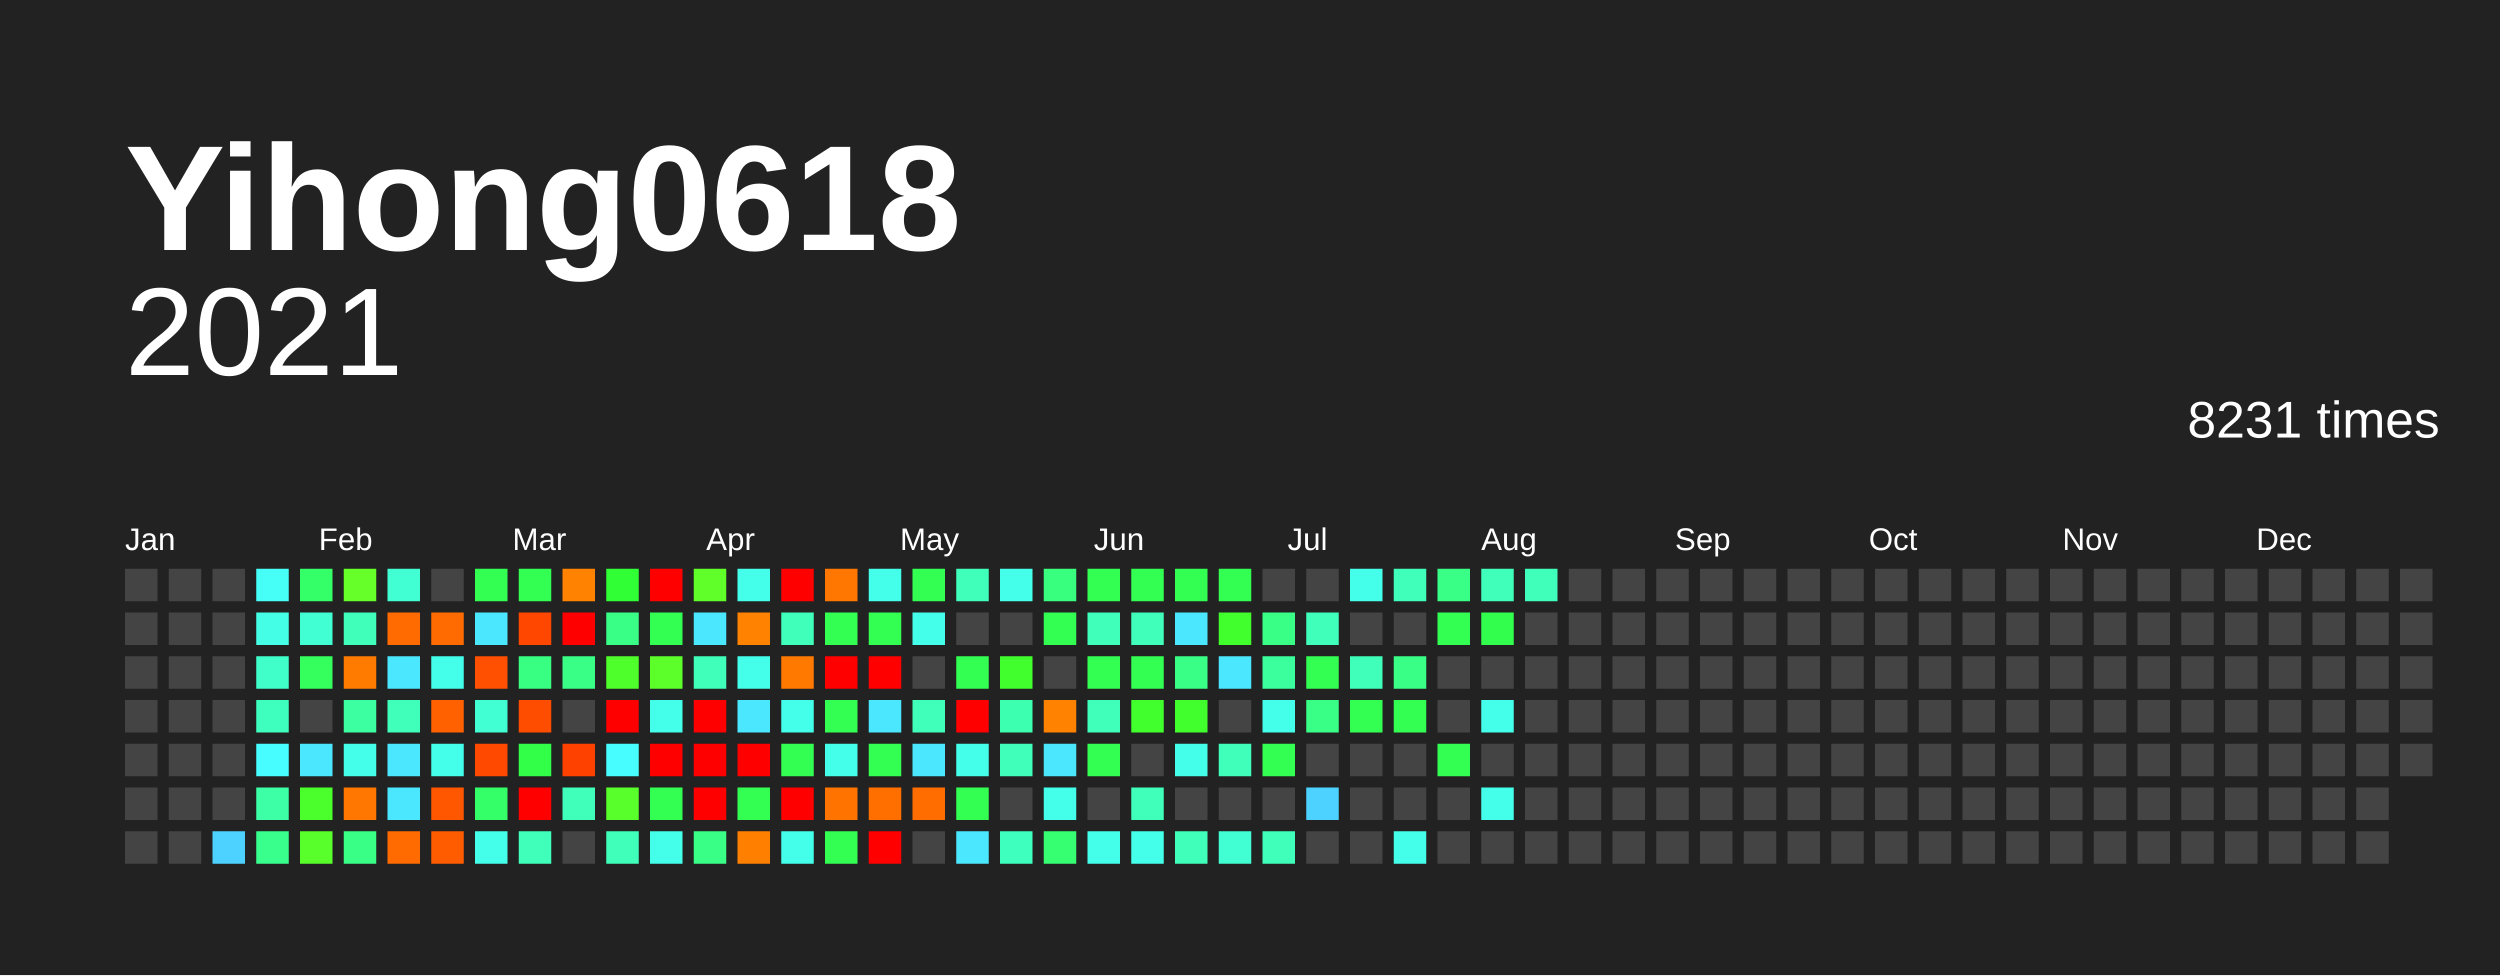
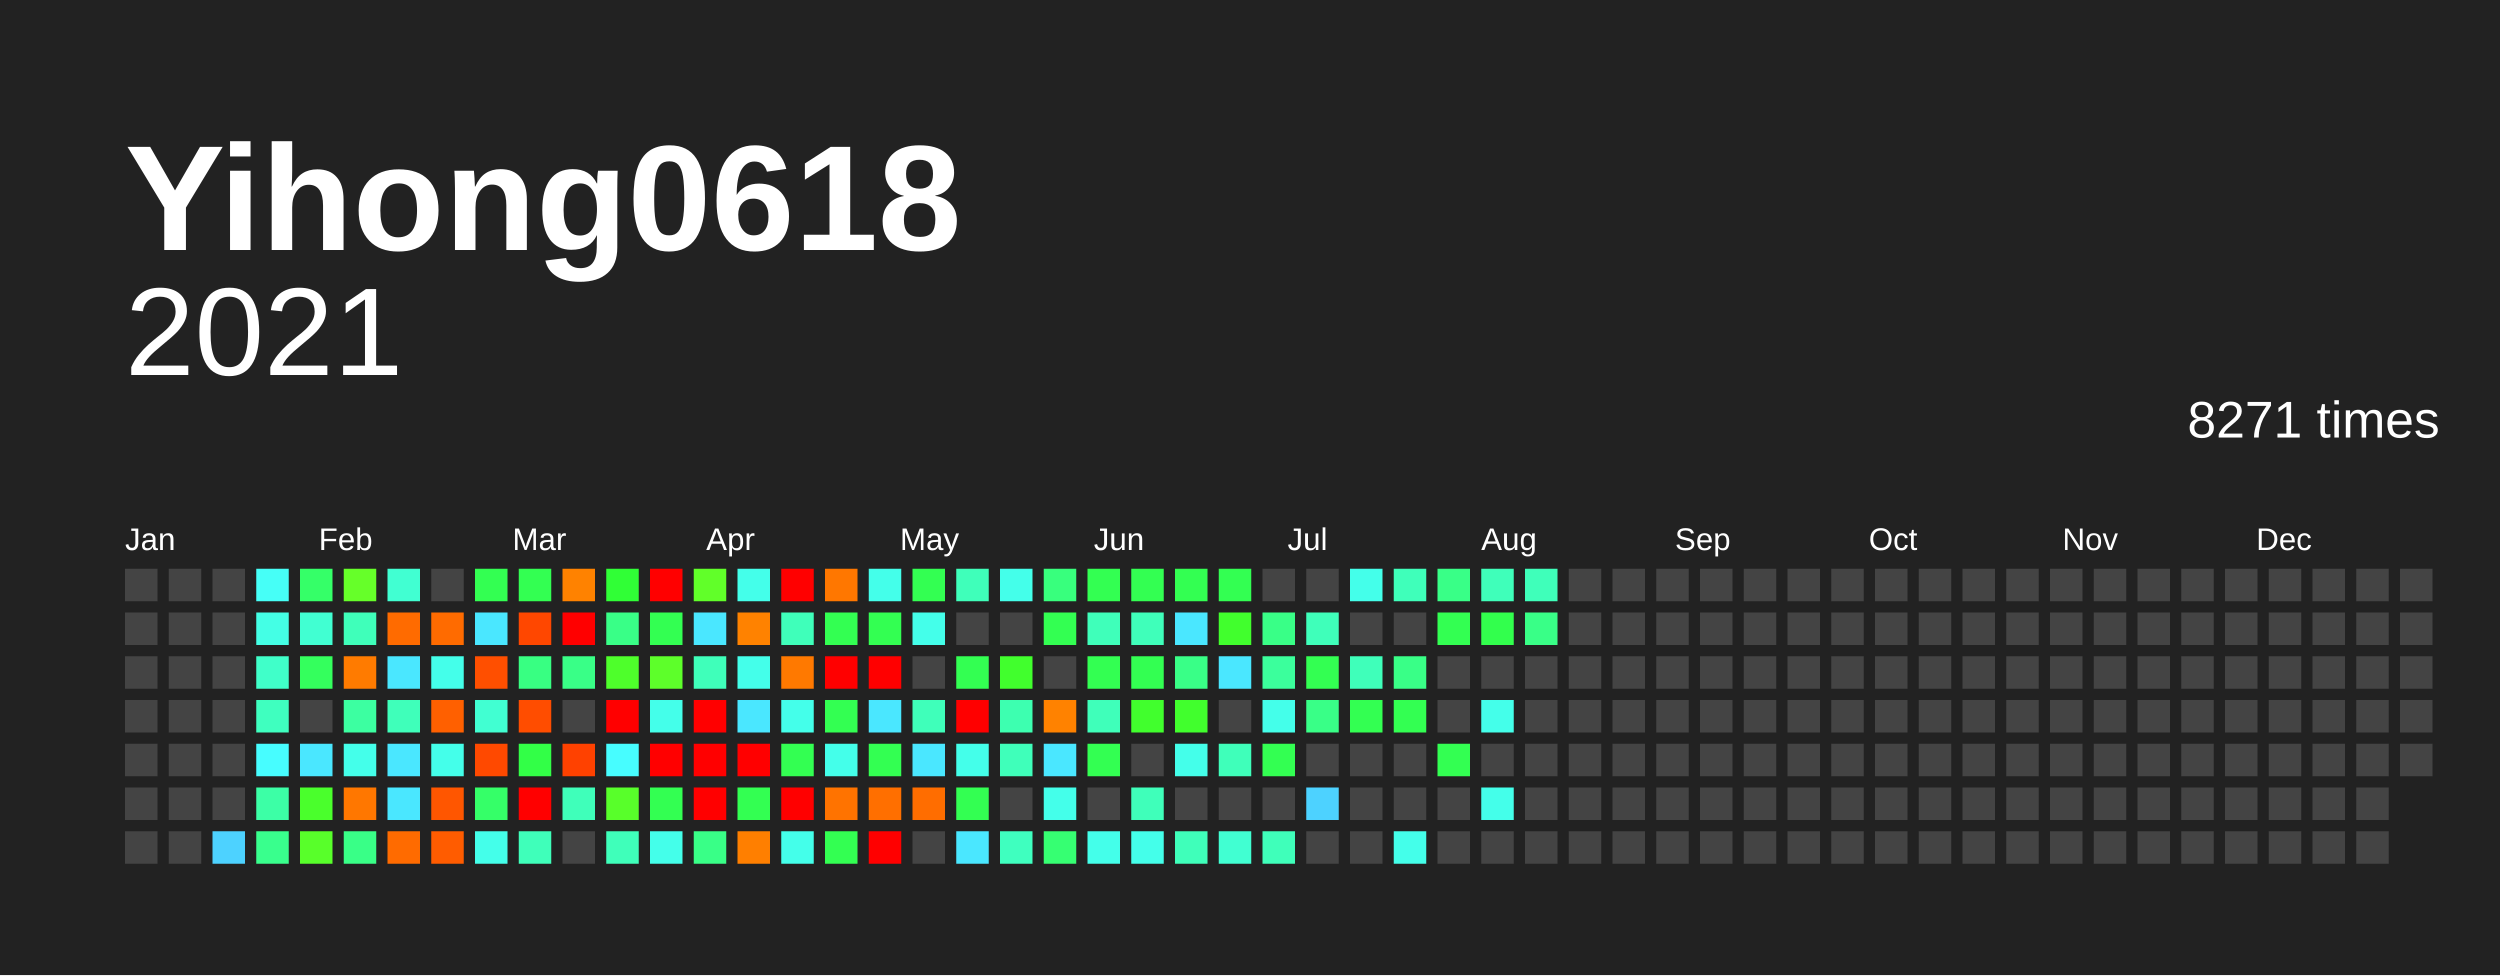
<svg xmlns="http://www.w3.org/2000/svg" baseProfile="full" height="78mm" version="1.1" viewBox="0,0,200,78" width="200mm">
  <defs />
  <rect fill="#222222" height="78" width="200" x="0" y="0" />
  <text fill="#FFFFFF" style="font-size:12px; font-family:Arial; font-weight:bold;" x="10" y="20">Yihong0618</text>
  <text alignment-baseline="hanging" fill="#FFFFFF" style="font-size:10.0px; font-family:Arial;" x="10" y="30">2021</text>
-   <text alignment-baseline="hanging" fill="#FFFFFF" style="font-size:4.125px; font-family:Arial;" x="175" y="35">8231 times</text>
+   <text alignment-baseline="hanging" fill="#FFFFFF" style="font-size:4.125px; font-family:Arial;" x="175" y="35">8271 times</text>
  <text fill="#FFFFFF" style="font-size:2.5px; font-family:Arial" x="10.0" y="44">Jan</text>
  <text fill="#FFFFFF" style="font-size:2.5px; font-family:Arial" x="25.5" y="44">Feb</text>
  <text fill="#FFFFFF" style="font-size:2.5px; font-family:Arial" x="41.0" y="44">Mar</text>
  <text fill="#FFFFFF" style="font-size:2.5px; font-family:Arial" x="56.5" y="44">Apr</text>
  <text fill="#FFFFFF" style="font-size:2.5px; font-family:Arial" x="72.0" y="44">May</text>
  <text fill="#FFFFFF" style="font-size:2.5px; font-family:Arial" x="87.5" y="44">Jun</text>
  <text fill="#FFFFFF" style="font-size:2.5px; font-family:Arial" x="103.0" y="44">Jul</text>
  <text fill="#FFFFFF" style="font-size:2.5px; font-family:Arial" x="118.5" y="44">Aug</text>
  <text fill="#FFFFFF" style="font-size:2.5px; font-family:Arial" x="134.0" y="44">Sep</text>
  <text fill="#FFFFFF" style="font-size:2.5px; font-family:Arial" x="149.5" y="44">Oct</text>
  <text fill="#FFFFFF" style="font-size:2.5px; font-family:Arial" x="165.0" y="44">Nov</text>
  <text fill="#FFFFFF" style="font-size:2.5px; font-family:Arial" x="180.5" y="44">Dec</text>
  <rect fill="#444444" height="2.6" width="2.6" x="10.0" y="45.5" />
  <rect fill="#444444" height="2.6" width="2.6" x="10.0" y="49.0" />
  <rect fill="#444444" height="2.6" width="2.6" x="10.0" y="52.5" />
  <rect fill="#444444" height="2.6" width="2.6" x="10.0" y="56.0" />
  <rect fill="#444444" height="2.6" width="2.6" x="10.0" y="59.5" />
  <rect fill="#444444" height="2.6" width="2.6" x="10.0" y="63.0" />
  <rect fill="#444444" height="2.6" width="2.6" x="10.0" y="66.5" />
  <rect fill="#444444" height="2.6" width="2.6" x="13.5" y="45.5" />
  <rect fill="#444444" height="2.6" width="2.6" x="13.5" y="49.0" />
  <rect fill="#444444" height="2.6" width="2.6" x="13.5" y="52.5" />
  <rect fill="#444444" height="2.6" width="2.6" x="13.5" y="56.0" />
  <rect fill="#444444" height="2.6" width="2.6" x="13.5" y="59.5" />
  <rect fill="#444444" height="2.6" width="2.6" x="13.5" y="63.0" />
  <rect fill="#444444" height="2.6" width="2.6" x="13.5" y="66.5" />
  <rect fill="#444444" height="2.6" width="2.6" x="17.0" y="45.5" />
  <rect fill="#444444" height="2.6" width="2.6" x="17.0" y="49.0" />
  <rect fill="#444444" height="2.6" width="2.6" x="17.0" y="52.5" />
  <rect fill="#444444" height="2.6" width="2.6" x="17.0" y="56.0" />
  <rect fill="#444444" height="2.6" width="2.6" x="17.0" y="59.5" />
  <rect fill="#444444" height="2.6" width="2.6" x="17.0" y="63.0" />
  <rect fill="#4dd2ff" height="2.6" width="2.6" x="17.0" y="66.5" />
  <rect fill="#46fff7" height="2.6" width="2.6" x="20.5" y="45.5" />
  <rect fill="#44ffe5" height="2.6" width="2.6" x="20.5" y="49.0" />
  <rect fill="#40ffc9" height="2.6" width="2.6" x="20.5" y="52.5" />
  <rect fill="#3fffbf" height="2.6" width="2.6" x="20.5" y="56.0" />
  <rect fill="#47fdff" height="2.6" width="2.6" x="20.5" y="59.5" />
  <rect fill="#3cffa6" height="2.6" width="2.6" x="20.5" y="63.0" />
  <rect fill="#39ff8d" height="2.6" width="2.6" x="20.5" y="66.5" />
  <rect fill="#35ff68" height="2.6" width="2.6" x="24.0" y="45.5" />
  <rect fill="#41ffd2" height="2.6" width="2.6" x="24.0" y="49.0" />
  <rect fill="#34ff5d" height="2.6" width="2.6" x="24.0" y="52.5" />
  <rect fill="#444444" height="2.6" width="2.6" x="24.0" y="56.0" />
  <rect fill="#4ae7ff" height="2.6" width="2.6" x="24.0" y="59.5" />
  <rect fill="#4aff2c" height="2.6" width="2.6" x="24.0" y="63.0" />
  <rect fill="#58ff2a" height="2.6" width="2.6" x="24.0" y="66.5" />
  <rect fill="#66ff29" height="2.6" width="2.6" x="27.5" y="45.5" />
  <rect fill="#3fffba" height="2.6" width="2.6" x="27.5" y="49.0" />
  <rect fill="#ff7b00" height="2.6" width="2.6" x="27.5" y="52.5" />
  <rect fill="#3cffa1" height="2.6" width="2.6" x="27.5" y="56.0" />
  <rect fill="#44ffea" height="2.6" width="2.6" x="27.5" y="59.5" />
  <rect fill="#ff7700" height="2.6" width="2.6" x="27.5" y="63.0" />
  <rect fill="#39ff87" height="2.6" width="2.6" x="27.5" y="66.5" />
  <rect fill="#41ffd2" height="2.6" width="2.6" x="31.0" y="45.5" />
  <rect fill="#ff6b00" height="2.6" width="2.6" x="31.0" y="49.0" />
  <rect fill="#4ae7ff" height="2.6" width="2.6" x="31.0" y="52.5" />
  <rect fill="#3fffba" height="2.6" width="2.6" x="31.0" y="56.0" />
  <rect fill="#4ae7ff" height="2.6" width="2.6" x="31.0" y="59.5" />
  <rect fill="#4ae7ff" height="2.6" width="2.6" x="31.0" y="63.0" />
  <rect fill="#ff6b00" height="2.6" width="2.6" x="31.0" y="66.5" />
  <rect fill="#444444" height="2.6" width="2.6" x="34.5" y="45.5" />
  <rect fill="#ff6b00" height="2.6" width="2.6" x="34.5" y="49.0" />
  <rect fill="#44ffea" height="2.6" width="2.6" x="34.5" y="52.5" />
  <rect fill="#ff6000" height="2.6" width="2.6" x="34.5" y="56.0" />
  <rect fill="#44ffea" height="2.6" width="2.6" x="34.5" y="59.5" />
  <rect fill="#ff5600" height="2.6" width="2.6" x="34.5" y="63.0" />
  <rect fill="#ff5c00" height="2.6" width="2.6" x="34.5" y="66.5" />
  <rect fill="#33ff52" height="2.6" width="2.6" x="38.0" y="45.5" />
  <rect fill="#4ae7ff" height="2.6" width="2.6" x="38.0" y="49.0" />
  <rect fill="#ff4f00" height="2.6" width="2.6" x="38.0" y="52.5" />
  <rect fill="#41ffd2" height="2.6" width="2.6" x="38.0" y="56.0" />
  <rect fill="#ff4900" height="2.6" width="2.6" x="38.0" y="59.5" />
  <rect fill="#35ff68" height="2.6" width="2.6" x="38.0" y="63.0" />
  <rect fill="#44ffea" height="2.6" width="2.6" x="38.0" y="66.5" />
  <rect fill="#33ff52" height="2.6" width="2.6" x="41.5" y="45.5" />
  <rect fill="#ff4700" height="2.6" width="2.6" x="41.5" y="49.0" />
  <rect fill="#38ff82" height="2.6" width="2.6" x="41.5" y="52.5" />
  <rect fill="#ff4d00" height="2.6" width="2.6" x="41.5" y="56.0" />
  <rect fill="#32ff47" height="2.6" width="2.6" x="41.5" y="59.5" />
  <rect fill="red" height="2.6" width="2.6" x="41.5" y="63.0" />
  <rect fill="#3fffba" height="2.6" width="2.6" x="41.5" y="66.5" />
  <rect fill="#ff8200" height="2.6" width="2.6" x="45.0" y="45.5" />
  <rect fill="red" height="2.6" width="2.6" x="45.0" y="49.0" />
  <rect fill="#39ff87" height="2.6" width="2.6" x="45.0" y="52.5" />
  <rect fill="#444444" height="2.6" width="2.6" x="45.0" y="56.0" />
  <rect fill="#ff4100" height="2.6" width="2.6" x="45.0" y="59.5" />
  <rect fill="#3fffba" height="2.6" width="2.6" x="45.0" y="63.0" />
  <rect fill="#444444" height="2.6" width="2.6" x="45.0" y="66.5" />
  <rect fill="#30ff36" height="2.6" width="2.6" x="48.5" y="45.5" />
  <rect fill="#39ff87" height="2.6" width="2.6" x="48.5" y="49.0" />
  <rect fill="#4eff2b" height="2.6" width="2.6" x="48.5" y="52.5" />
  <rect fill="red" height="2.6" width="2.6" x="48.5" y="56.0" />
  <rect fill="#47fdff" height="2.6" width="2.6" x="48.5" y="59.5" />
  <rect fill="#58ff2a" height="2.6" width="2.6" x="48.5" y="63.0" />
  <rect fill="#3fffba" height="2.6" width="2.6" x="48.5" y="66.5" />
  <rect fill="red" height="2.6" width="2.6" x="52.0" y="45.5" />
  <rect fill="#33ff52" height="2.6" width="2.6" x="52.0" y="49.0" />
  <rect fill="#5dff2a" height="2.6" width="2.6" x="52.0" y="52.5" />
  <rect fill="#44ffea" height="2.6" width="2.6" x="52.0" y="56.0" />
  <rect fill="red" height="2.6" width="2.6" x="52.0" y="59.5" />
  <rect fill="#33ff52" height="2.6" width="2.6" x="52.0" y="63.0" />
  <rect fill="#44ffea" height="2.6" width="2.6" x="52.0" y="66.5" />
  <rect fill="#61ff29" height="2.6" width="2.6" x="55.5" y="45.5" />
  <rect fill="#4ae7ff" height="2.6" width="2.6" x="55.5" y="49.0" />
  <rect fill="#3fffba" height="2.6" width="2.6" x="55.5" y="52.5" />
  <rect fill="red" height="2.6" width="2.6" x="55.5" y="56.0" />
  <rect fill="red" height="2.6" width="2.6" x="55.5" y="59.5" />
  <rect fill="red" height="2.6" width="2.6" x="55.5" y="63.0" />
  <rect fill="#39ff87" height="2.6" width="2.6" x="55.5" y="66.5" />
  <rect fill="#44ffea" height="2.6" width="2.6" x="59.0" y="45.5" />
  <rect fill="#ff8200" height="2.6" width="2.6" x="59.0" y="49.0" />
  <rect fill="#44ffea" height="2.6" width="2.6" x="59.0" y="52.5" />
  <rect fill="#4ae7ff" height="2.6" width="2.6" x="59.0" y="56.0" />
  <rect fill="red" height="2.6" width="2.6" x="59.0" y="59.5" />
  <rect fill="#33ff52" height="2.6" width="2.6" x="59.0" y="63.0" />
  <rect fill="#ff7f00" height="2.6" width="2.6" x="59.0" y="66.5" />
  <rect fill="red" height="2.6" width="2.6" x="62.5" y="45.5" />
  <rect fill="#3fffba" height="2.6" width="2.6" x="62.5" y="49.0" />
  <rect fill="#ff7900" height="2.6" width="2.6" x="62.5" y="52.5" />
  <rect fill="#44ffea" height="2.6" width="2.6" x="62.5" y="56.0" />
  <rect fill="#33ff52" height="2.6" width="2.6" x="62.5" y="59.5" />
  <rect fill="red" height="2.6" width="2.6" x="62.5" y="63.0" />
  <rect fill="#44ffea" height="2.6" width="2.6" x="62.5" y="66.5" />
  <rect fill="#ff7700" height="2.6" width="2.6" x="66.0" y="45.5" />
  <rect fill="#33ff52" height="2.6" width="2.6" x="66.0" y="49.0" />
  <rect fill="red" height="2.6" width="2.6" x="66.0" y="52.5" />
  <rect fill="#33ff52" height="2.6" width="2.6" x="66.0" y="56.0" />
  <rect fill="#44ffea" height="2.6" width="2.6" x="66.0" y="59.5" />
  <rect fill="#ff7300" height="2.6" width="2.6" x="66.0" y="63.0" />
  <rect fill="#33ff52" height="2.6" width="2.6" x="66.0" y="66.5" />
  <rect fill="#44ffea" height="2.6" width="2.6" x="69.5" y="45.5" />
  <rect fill="#33ff52" height="2.6" width="2.6" x="69.5" y="49.0" />
  <rect fill="red" height="2.6" width="2.6" x="69.5" y="52.5" />
  <rect fill="#4ae7ff" height="2.6" width="2.6" x="69.5" y="56.0" />
  <rect fill="#33ff52" height="2.6" width="2.6" x="69.5" y="59.5" />
  <rect fill="#ff6f00" height="2.6" width="2.6" x="69.5" y="63.0" />
  <rect fill="red" height="2.6" width="2.6" x="69.5" y="66.5" />
  <rect fill="#33ff52" height="2.6" width="2.6" x="73.0" y="45.5" />
  <rect fill="#44ffea" height="2.6" width="2.6" x="73.0" y="49.0" />
  <rect fill="#444444" height="2.6" width="2.6" x="73.0" y="52.5" />
  <rect fill="#3fffba" height="2.6" width="2.6" x="73.0" y="56.0" />
  <rect fill="#4ae7ff" height="2.6" width="2.6" x="73.0" y="59.5" />
  <rect fill="#ff6d00" height="2.6" width="2.6" x="73.0" y="63.0" />
  <rect fill="#444444" height="2.6" width="2.6" x="73.0" y="66.5" />
  <rect fill="#3fffba" height="2.6" width="2.6" x="76.5" y="45.5" />
  <rect fill="#444444" height="2.6" width="2.6" x="76.5" y="49.0" />
  <rect fill="#33ff52" height="2.6" width="2.6" x="76.5" y="52.5" />
  <rect fill="red" height="2.6" width="2.6" x="76.5" y="56.0" />
  <rect fill="#44ffea" height="2.6" width="2.6" x="76.5" y="59.5" />
  <rect fill="#33ff52" height="2.6" width="2.6" x="76.5" y="63.0" />
  <rect fill="#4ae7ff" height="2.6" width="2.6" x="76.5" y="66.5" />
  <rect fill="#44ffea" height="2.6" width="2.6" x="80.0" y="45.5" />
  <rect fill="#444444" height="2.6" width="2.6" x="80.0" y="49.0" />
  <rect fill="#41ff2d" height="2.6" width="2.6" x="80.0" y="52.5" />
  <rect fill="#3dffb0" height="2.6" width="2.6" x="80.0" y="56.0" />
  <rect fill="#3fffba" height="2.6" width="2.6" x="80.0" y="59.5" />
  <rect fill="#444444" height="2.6" width="2.6" x="80.0" y="63.0" />
  <rect fill="#3fffbf" height="2.6" width="2.6" x="80.0" y="66.5" />
  <rect fill="#38ff7d" height="2.6" width="2.6" x="83.5" y="45.5" />
  <rect fill="#33ff52" height="2.6" width="2.6" x="83.5" y="49.0" />
  <rect fill="#444444" height="2.6" width="2.6" x="83.5" y="52.5" />
  <rect fill="#ff8200" height="2.6" width="2.6" x="83.5" y="56.0" />
  <rect fill="#4ae7ff" height="2.6" width="2.6" x="83.5" y="59.5" />
  <rect fill="#44ffea" height="2.6" width="2.6" x="83.5" y="63.0" />
  <rect fill="#36ff72" height="2.6" width="2.6" x="83.5" y="66.5" />
  <rect fill="#33ff52" height="2.6" width="2.6" x="87.0" y="45.5" />
  <rect fill="#3fffba" height="2.6" width="2.6" x="87.0" y="49.0" />
  <rect fill="#33ff52" height="2.6" width="2.6" x="87.0" y="52.5" />
  <rect fill="#3fffba" height="2.6" width="2.6" x="87.0" y="56.0" />
  <rect fill="#33ff52" height="2.6" width="2.6" x="87.0" y="59.5" />
  <rect fill="#444444" height="2.6" width="2.6" x="87.0" y="63.0" />
  <rect fill="#44ffea" height="2.6" width="2.6" x="87.0" y="66.5" />
  <rect fill="#33ff52" height="2.6" width="2.6" x="90.5" y="45.5" />
  <rect fill="#3fffba" height="2.6" width="2.6" x="90.5" y="49.0" />
  <rect fill="#33ff52" height="2.6" width="2.6" x="90.5" y="52.5" />
  <rect fill="#41ff2d" height="2.6" width="2.6" x="90.5" y="56.0" />
  <rect fill="#444444" height="2.6" width="2.6" x="90.5" y="59.5" />
  <rect fill="#3fffba" height="2.6" width="2.6" x="90.5" y="63.0" />
  <rect fill="#44ffea" height="2.6" width="2.6" x="90.5" y="66.5" />
  <rect fill="#33ff52" height="2.6" width="2.6" x="94.0" y="45.5" />
  <rect fill="#4ae7ff" height="2.6" width="2.6" x="94.0" y="49.0" />
  <rect fill="#39ff87" height="2.6" width="2.6" x="94.0" y="52.5" />
  <rect fill="#41ff2d" height="2.6" width="2.6" x="94.0" y="56.0" />
  <rect fill="#44ffea" height="2.6" width="2.6" x="94.0" y="59.5" />
  <rect fill="#444444" height="2.6" width="2.6" x="94.0" y="63.0" />
  <rect fill="#3fffba" height="2.6" width="2.6" x="94.0" y="66.5" />
  <rect fill="#33ff52" height="2.6" width="2.6" x="97.5" y="45.5" />
  <rect fill="#41ff2d" height="2.6" width="2.6" x="97.5" y="49.0" />
  <rect fill="#4ae7ff" height="2.6" width="2.6" x="97.5" y="52.5" />
  <rect fill="#444444" height="2.6" width="2.6" x="97.5" y="56.0" />
  <rect fill="#3fffba" height="2.6" width="2.6" x="97.5" y="59.5" />
  <rect fill="#444444" height="2.6" width="2.6" x="97.5" y="63.0" />
  <rect fill="#41ffd2" height="2.6" width="2.6" x="97.5" y="66.5" />
  <rect fill="#444444" height="2.6" width="2.6" x="101.0" y="45.5" />
  <rect fill="#39ff87" height="2.6" width="2.6" x="101.0" y="49.0" />
  <rect fill="#3bff9c" height="2.6" width="2.6" x="101.0" y="52.5" />
  <rect fill="#44ffea" height="2.6" width="2.6" x="101.0" y="56.0" />
  <rect fill="#33ff52" height="2.6" width="2.6" x="101.0" y="59.5" />
  <rect fill="#444444" height="2.6" width="2.6" x="101.0" y="63.0" />
  <rect fill="#3fffba" height="2.6" width="2.6" x="101.0" y="66.5" />
  <rect fill="#444444" height="2.6" width="2.6" x="104.5" y="45.5" />
  <rect fill="#3fffba" height="2.6" width="2.6" x="104.5" y="49.0" />
  <rect fill="#33ff52" height="2.6" width="2.6" x="104.5" y="52.5" />
  <rect fill="#39ff87" height="2.6" width="2.6" x="104.5" y="56.0" />
  <rect fill="#444444" height="2.6" width="2.6" x="104.5" y="59.5" />
  <rect fill="#4dd2ff" height="2.6" width="2.6" x="104.5" y="63.0" />
  <rect fill="#444444" height="2.6" width="2.6" x="104.5" y="66.5" />
  <rect fill="#44ffea" height="2.6" width="2.6" x="108.0" y="45.5" />
  <rect fill="#444444" height="2.6" width="2.6" x="108.0" y="49.0" />
  <rect fill="#3fffba" height="2.6" width="2.6" x="108.0" y="52.5" />
  <rect fill="#33ff52" height="2.6" width="2.6" x="108.0" y="56.0" />
  <rect fill="#444444" height="2.6" width="2.6" x="108.0" y="59.5" />
  <rect fill="#444444" height="2.6" width="2.6" x="108.0" y="63.0" />
  <rect fill="#444444" height="2.6" width="2.6" x="108.0" y="66.5" />
  <rect fill="#3fffba" height="2.6" width="2.6" x="111.5" y="45.5" />
  <rect fill="#444444" height="2.6" width="2.6" x="111.5" y="49.0" />
  <rect fill="#39ff87" height="2.6" width="2.6" x="111.5" y="52.5" />
  <rect fill="#33ff52" height="2.6" width="2.6" x="111.5" y="56.0" />
  <rect fill="#444444" height="2.6" width="2.6" x="111.5" y="59.5" />
  <rect fill="#444444" height="2.6" width="2.6" x="111.5" y="63.0" />
  <rect fill="#44ffea" height="2.6" width="2.6" x="111.5" y="66.5" />
  <rect fill="#39ff87" height="2.6" width="2.6" x="115.0" y="45.5" />
  <rect fill="#33ff52" height="2.6" width="2.6" x="115.0" y="49.0" />
  <rect fill="#444444" height="2.6" width="2.6" x="115.0" y="52.5" />
  <rect fill="#444444" height="2.6" width="2.6" x="115.0" y="56.0" />
  <rect fill="#33ff52" height="2.6" width="2.6" x="115.0" y="59.5" />
  <rect fill="#444444" height="2.6" width="2.6" x="115.0" y="63.0" />
  <rect fill="#444444" height="2.6" width="2.6" x="115.0" y="66.5" />
  <rect fill="#3fffba" height="2.6" width="2.6" x="118.5" y="45.5" />
  <rect fill="#32ff4d" height="2.6" width="2.6" x="118.5" y="49.0" />
  <rect fill="#444444" height="2.6" width="2.6" x="118.5" y="52.5" />
  <rect fill="#44ffea" height="2.6" width="2.6" x="118.5" y="56.0" />
  <rect fill="#444444" height="2.6" width="2.6" x="118.5" y="59.5" />
  <rect fill="#44ffea" height="2.6" width="2.6" x="118.5" y="63.0" />
  <rect fill="#444444" height="2.6" width="2.6" x="118.5" y="66.5" />
  <rect fill="#3fffba" height="2.6" width="2.6" x="122.0" y="45.5" />
-   <rect fill="#444444" height="2.6" width="2.6" x="122.0" y="49.0" />
+   <rect fill="#39ff87" height="2.6" width="2.6" x="122.0" y="49.0" />
  <rect fill="#444444" height="2.6" width="2.6" x="122.0" y="52.5" />
  <rect fill="#444444" height="2.6" width="2.6" x="122.0" y="56.0" />
  <rect fill="#444444" height="2.6" width="2.6" x="122.0" y="59.5" />
  <rect fill="#444444" height="2.6" width="2.6" x="122.0" y="63.0" />
  <rect fill="#444444" height="2.6" width="2.6" x="122.0" y="66.5" />
  <rect fill="#444444" height="2.6" width="2.6" x="125.5" y="45.5" />
  <rect fill="#444444" height="2.6" width="2.6" x="125.5" y="49.0" />
  <rect fill="#444444" height="2.6" width="2.6" x="125.5" y="52.5" />
  <rect fill="#444444" height="2.6" width="2.6" x="125.5" y="56.0" />
  <rect fill="#444444" height="2.6" width="2.6" x="125.5" y="59.5" />
  <rect fill="#444444" height="2.6" width="2.6" x="125.5" y="63.0" />
  <rect fill="#444444" height="2.6" width="2.6" x="125.5" y="66.5" />
  <rect fill="#444444" height="2.6" width="2.6" x="129.0" y="45.5" />
  <rect fill="#444444" height="2.6" width="2.6" x="129.0" y="49.0" />
  <rect fill="#444444" height="2.6" width="2.6" x="129.0" y="52.5" />
  <rect fill="#444444" height="2.6" width="2.6" x="129.0" y="56.0" />
  <rect fill="#444444" height="2.6" width="2.6" x="129.0" y="59.5" />
  <rect fill="#444444" height="2.6" width="2.6" x="129.0" y="63.0" />
  <rect fill="#444444" height="2.6" width="2.6" x="129.0" y="66.5" />
  <rect fill="#444444" height="2.6" width="2.6" x="132.5" y="45.5" />
  <rect fill="#444444" height="2.6" width="2.6" x="132.5" y="49.0" />
  <rect fill="#444444" height="2.6" width="2.6" x="132.5" y="52.5" />
  <rect fill="#444444" height="2.6" width="2.6" x="132.5" y="56.0" />
  <rect fill="#444444" height="2.6" width="2.6" x="132.5" y="59.5" />
  <rect fill="#444444" height="2.6" width="2.6" x="132.5" y="63.0" />
  <rect fill="#444444" height="2.6" width="2.6" x="132.5" y="66.5" />
  <rect fill="#444444" height="2.6" width="2.6" x="136.0" y="45.5" />
  <rect fill="#444444" height="2.6" width="2.6" x="136.0" y="49.0" />
  <rect fill="#444444" height="2.6" width="2.6" x="136.0" y="52.5" />
  <rect fill="#444444" height="2.6" width="2.6" x="136.0" y="56.0" />
  <rect fill="#444444" height="2.6" width="2.6" x="136.0" y="59.5" />
  <rect fill="#444444" height="2.6" width="2.6" x="136.0" y="63.0" />
  <rect fill="#444444" height="2.6" width="2.6" x="136.0" y="66.5" />
  <rect fill="#444444" height="2.6" width="2.6" x="139.5" y="45.5" />
  <rect fill="#444444" height="2.6" width="2.6" x="139.5" y="49.0" />
  <rect fill="#444444" height="2.6" width="2.6" x="139.5" y="52.5" />
  <rect fill="#444444" height="2.6" width="2.6" x="139.5" y="56.0" />
  <rect fill="#444444" height="2.6" width="2.6" x="139.5" y="59.5" />
  <rect fill="#444444" height="2.6" width="2.6" x="139.5" y="63.0" />
  <rect fill="#444444" height="2.6" width="2.6" x="139.5" y="66.5" />
  <rect fill="#444444" height="2.6" width="2.6" x="143.0" y="45.5" />
  <rect fill="#444444" height="2.6" width="2.6" x="143.0" y="49.0" />
  <rect fill="#444444" height="2.6" width="2.6" x="143.0" y="52.5" />
  <rect fill="#444444" height="2.6" width="2.6" x="143.0" y="56.0" />
  <rect fill="#444444" height="2.6" width="2.6" x="143.0" y="59.5" />
  <rect fill="#444444" height="2.6" width="2.6" x="143.0" y="63.0" />
  <rect fill="#444444" height="2.6" width="2.6" x="143.0" y="66.5" />
  <rect fill="#444444" height="2.6" width="2.6" x="146.5" y="45.5" />
  <rect fill="#444444" height="2.6" width="2.6" x="146.5" y="49.0" />
  <rect fill="#444444" height="2.6" width="2.6" x="146.5" y="52.5" />
  <rect fill="#444444" height="2.6" width="2.6" x="146.5" y="56.0" />
  <rect fill="#444444" height="2.6" width="2.6" x="146.5" y="59.5" />
  <rect fill="#444444" height="2.6" width="2.6" x="146.5" y="63.0" />
  <rect fill="#444444" height="2.6" width="2.6" x="146.5" y="66.5" />
  <rect fill="#444444" height="2.6" width="2.6" x="150.0" y="45.5" />
  <rect fill="#444444" height="2.6" width="2.6" x="150.0" y="49.0" />
  <rect fill="#444444" height="2.6" width="2.6" x="150.0" y="52.5" />
  <rect fill="#444444" height="2.6" width="2.6" x="150.0" y="56.0" />
  <rect fill="#444444" height="2.6" width="2.6" x="150.0" y="59.5" />
  <rect fill="#444444" height="2.6" width="2.6" x="150.0" y="63.0" />
  <rect fill="#444444" height="2.6" width="2.6" x="150.0" y="66.5" />
  <rect fill="#444444" height="2.6" width="2.6" x="153.5" y="45.5" />
  <rect fill="#444444" height="2.6" width="2.6" x="153.5" y="49.0" />
  <rect fill="#444444" height="2.6" width="2.6" x="153.5" y="52.5" />
  <rect fill="#444444" height="2.6" width="2.6" x="153.5" y="56.0" />
  <rect fill="#444444" height="2.6" width="2.6" x="153.5" y="59.5" />
  <rect fill="#444444" height="2.6" width="2.6" x="153.5" y="63.0" />
  <rect fill="#444444" height="2.6" width="2.6" x="153.5" y="66.5" />
  <rect fill="#444444" height="2.6" width="2.6" x="157.0" y="45.5" />
  <rect fill="#444444" height="2.6" width="2.6" x="157.0" y="49.0" />
  <rect fill="#444444" height="2.6" width="2.6" x="157.0" y="52.5" />
  <rect fill="#444444" height="2.6" width="2.6" x="157.0" y="56.0" />
  <rect fill="#444444" height="2.6" width="2.6" x="157.0" y="59.5" />
  <rect fill="#444444" height="2.6" width="2.6" x="157.0" y="63.0" />
  <rect fill="#444444" height="2.6" width="2.6" x="157.0" y="66.5" />
  <rect fill="#444444" height="2.6" width="2.6" x="160.5" y="45.5" />
  <rect fill="#444444" height="2.6" width="2.6" x="160.5" y="49.0" />
  <rect fill="#444444" height="2.6" width="2.6" x="160.5" y="52.5" />
  <rect fill="#444444" height="2.6" width="2.6" x="160.5" y="56.0" />
  <rect fill="#444444" height="2.6" width="2.6" x="160.5" y="59.5" />
  <rect fill="#444444" height="2.6" width="2.6" x="160.5" y="63.0" />
  <rect fill="#444444" height="2.6" width="2.6" x="160.5" y="66.5" />
  <rect fill="#444444" height="2.6" width="2.6" x="164.0" y="45.5" />
  <rect fill="#444444" height="2.6" width="2.6" x="164.0" y="49.0" />
  <rect fill="#444444" height="2.6" width="2.6" x="164.0" y="52.5" />
  <rect fill="#444444" height="2.6" width="2.6" x="164.0" y="56.0" />
  <rect fill="#444444" height="2.6" width="2.6" x="164.0" y="59.5" />
  <rect fill="#444444" height="2.6" width="2.6" x="164.0" y="63.0" />
  <rect fill="#444444" height="2.6" width="2.6" x="164.0" y="66.5" />
  <rect fill="#444444" height="2.6" width="2.6" x="167.5" y="45.5" />
  <rect fill="#444444" height="2.6" width="2.6" x="167.5" y="49.0" />
  <rect fill="#444444" height="2.6" width="2.6" x="167.5" y="52.5" />
  <rect fill="#444444" height="2.6" width="2.6" x="167.5" y="56.0" />
  <rect fill="#444444" height="2.6" width="2.6" x="167.5" y="59.5" />
  <rect fill="#444444" height="2.6" width="2.6" x="167.5" y="63.0" />
  <rect fill="#444444" height="2.6" width="2.6" x="167.5" y="66.5" />
  <rect fill="#444444" height="2.6" width="2.6" x="171.0" y="45.5" />
  <rect fill="#444444" height="2.6" width="2.6" x="171.0" y="49.0" />
  <rect fill="#444444" height="2.6" width="2.6" x="171.0" y="52.5" />
  <rect fill="#444444" height="2.6" width="2.6" x="171.0" y="56.0" />
  <rect fill="#444444" height="2.6" width="2.6" x="171.0" y="59.5" />
  <rect fill="#444444" height="2.6" width="2.6" x="171.0" y="63.0" />
  <rect fill="#444444" height="2.6" width="2.6" x="171.0" y="66.5" />
  <rect fill="#444444" height="2.6" width="2.6" x="174.5" y="45.5" />
  <rect fill="#444444" height="2.6" width="2.6" x="174.5" y="49.0" />
  <rect fill="#444444" height="2.6" width="2.6" x="174.5" y="52.5" />
  <rect fill="#444444" height="2.6" width="2.6" x="174.5" y="56.0" />
  <rect fill="#444444" height="2.6" width="2.6" x="174.5" y="59.5" />
  <rect fill="#444444" height="2.6" width="2.6" x="174.5" y="63.0" />
  <rect fill="#444444" height="2.6" width="2.6" x="174.5" y="66.5" />
  <rect fill="#444444" height="2.6" width="2.6" x="178.0" y="45.5" />
  <rect fill="#444444" height="2.6" width="2.6" x="178.0" y="49.0" />
  <rect fill="#444444" height="2.6" width="2.6" x="178.0" y="52.5" />
  <rect fill="#444444" height="2.6" width="2.6" x="178.0" y="56.0" />
  <rect fill="#444444" height="2.6" width="2.6" x="178.0" y="59.5" />
  <rect fill="#444444" height="2.6" width="2.6" x="178.0" y="63.0" />
  <rect fill="#444444" height="2.6" width="2.6" x="178.0" y="66.5" />
  <rect fill="#444444" height="2.6" width="2.6" x="181.5" y="45.5" />
  <rect fill="#444444" height="2.6" width="2.6" x="181.5" y="49.0" />
  <rect fill="#444444" height="2.6" width="2.6" x="181.5" y="52.5" />
  <rect fill="#444444" height="2.6" width="2.6" x="181.5" y="56.0" />
  <rect fill="#444444" height="2.6" width="2.6" x="181.5" y="59.5" />
  <rect fill="#444444" height="2.6" width="2.6" x="181.5" y="63.0" />
  <rect fill="#444444" height="2.6" width="2.6" x="181.5" y="66.5" />
  <rect fill="#444444" height="2.6" width="2.6" x="185.0" y="45.5" />
  <rect fill="#444444" height="2.6" width="2.6" x="185.0" y="49.0" />
  <rect fill="#444444" height="2.6" width="2.6" x="185.0" y="52.5" />
  <rect fill="#444444" height="2.6" width="2.6" x="185.0" y="56.0" />
  <rect fill="#444444" height="2.6" width="2.6" x="185.0" y="59.5" />
  <rect fill="#444444" height="2.6" width="2.6" x="185.0" y="63.0" />
  <rect fill="#444444" height="2.6" width="2.6" x="185.0" y="66.5" />
  <rect fill="#444444" height="2.6" width="2.6" x="188.5" y="45.5" />
  <rect fill="#444444" height="2.6" width="2.6" x="188.5" y="49.0" />
  <rect fill="#444444" height="2.6" width="2.6" x="188.5" y="52.5" />
  <rect fill="#444444" height="2.6" width="2.6" x="188.5" y="56.0" />
  <rect fill="#444444" height="2.6" width="2.6" x="188.5" y="59.5" />
  <rect fill="#444444" height="2.6" width="2.6" x="188.5" y="63.0" />
  <rect fill="#444444" height="2.6" width="2.6" x="188.5" y="66.5" />
  <rect fill="#444444" height="2.6" width="2.6" x="192.0" y="45.5" />
  <rect fill="#444444" height="2.6" width="2.6" x="192.0" y="49.0" />
  <rect fill="#444444" height="2.6" width="2.6" x="192.0" y="52.5" />
  <rect fill="#444444" height="2.6" width="2.6" x="192.0" y="56.0" />
  <rect fill="#444444" height="2.6" width="2.6" x="192.0" y="59.5" />
</svg>
